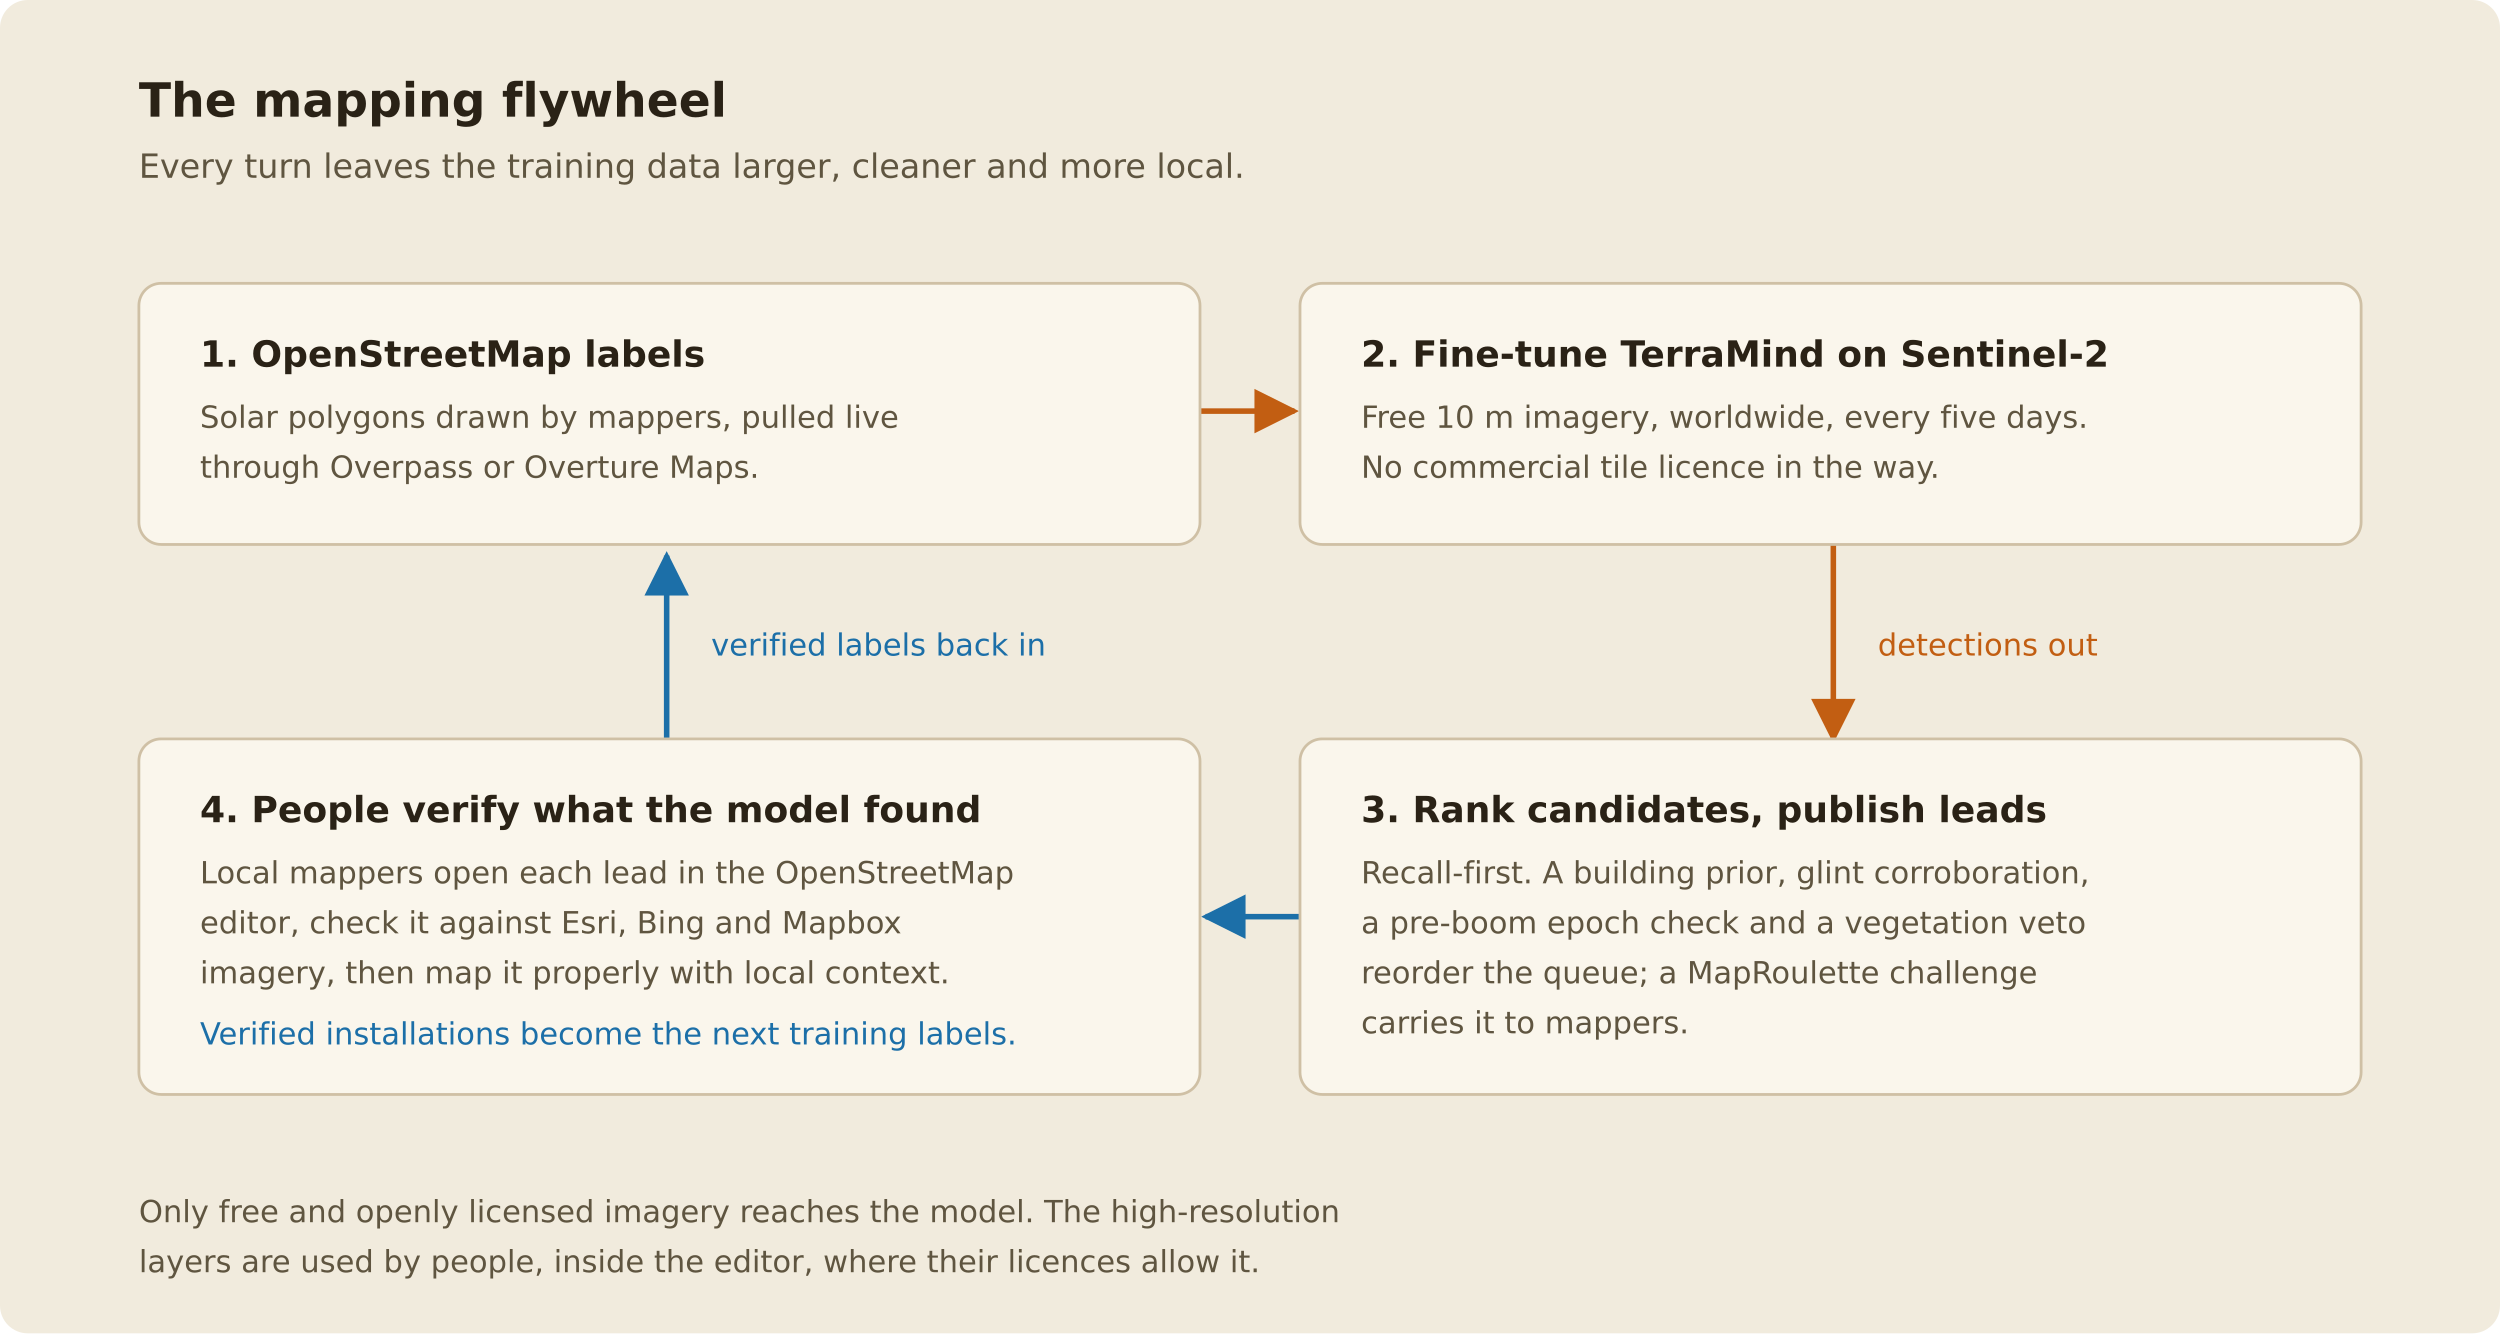
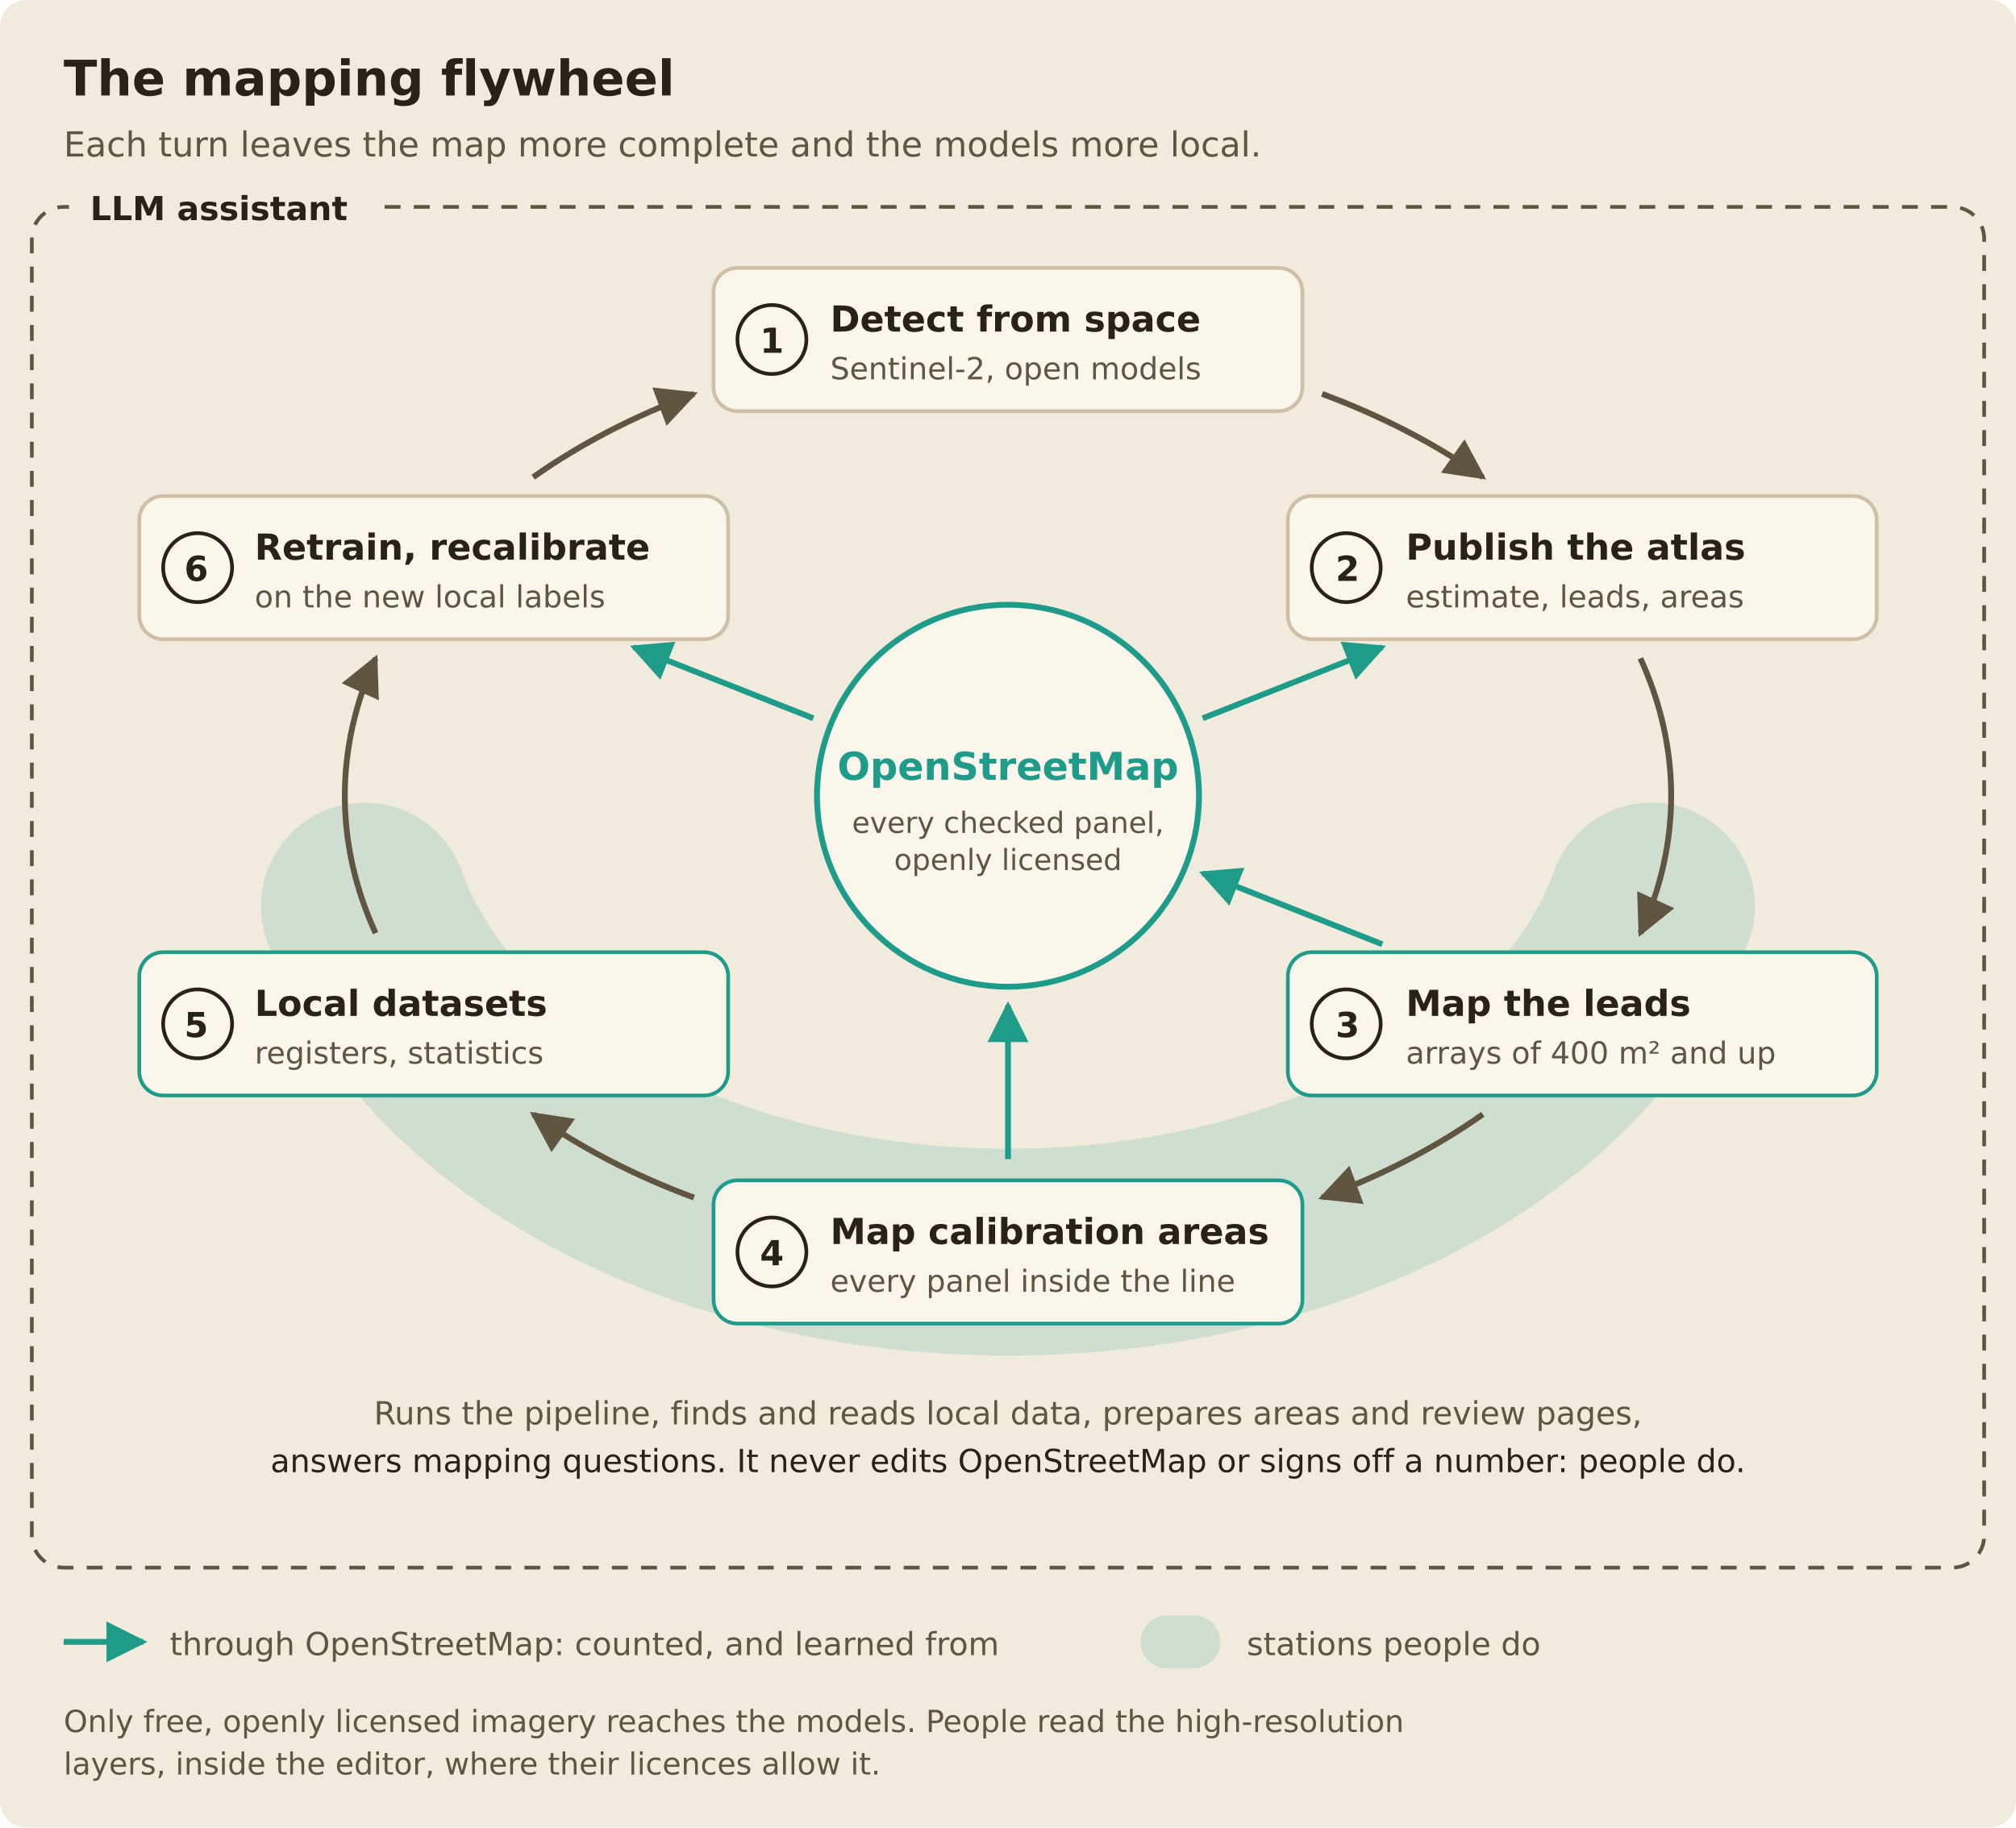
- <svg xmlns="http://www.w3.org/2000/svg" width="900" height="480" viewBox="0 0 900 480" font-family="DejaVu Sans, system-ui, sans-serif">
+ <svg xmlns="http://www.w3.org/2000/svg" width="760" height="689" viewBox="0 0 760 689" font-family="DejaVu Sans, system-ui, sans-serif">
  <defs>
-     <marker id="alight" viewBox="0 0 10 10" refX="9" refY="5" markerWidth="8" markerHeight="8" orient="auto-start-reverse">
+     <marker id="ah-5f5540-light" viewBox="0 0 10 10" refX="9" refY="5" markerWidth="7" markerHeight="7" orient="auto-start-reverse">
+       <path d="M0,0 L10,5 L0,10 z" fill="#5f5540" />
+     </marker>
+     <marker id="ah-c25e12-light" viewBox="0 0 10 10" refX="9" refY="5" markerWidth="7" markerHeight="7" orient="auto-start-reverse">
      <path d="M0,0 L10,5 L0,10 z" fill="#c25e12" />
    </marker>
-     <marker id="blight" viewBox="0 0 10 10" refX="9" refY="5" markerWidth="8" markerHeight="8" orient="auto-start-reverse">
+     <marker id="ah-1c6fa8-light" viewBox="0 0 10 10" refX="9" refY="5" markerWidth="7" markerHeight="7" orient="auto-start-reverse">
      <path d="M0,0 L10,5 L0,10 z" fill="#1c6fa8" />
    </marker>
+     <marker id="ah-1f9b8a-light" viewBox="0 0 10 10" refX="9" refY="5" markerWidth="7" markerHeight="7" orient="auto-start-reverse">
+       <path d="M0,0 L10,5 L0,10 z" fill="#1f9b8a" />
+     </marker>
  </defs>
-   <rect width="900" height="480" rx="10" fill="#f1ebdd" />
-   <text x="50" y="42" font-size="17" font-weight="600" fill="#2a2216">The mapping flywheel</text>
-   <text x="50" y="64" font-size="12" fill="#5f5540">Every turn leaves the training data larger, cleaner and more local.</text>
-   <g stroke="#c25e12" stroke-width="2" fill="none" marker-end="url(#alight)">
-     <path d="M432,148 H466" />
-     <path d="M660,196 V266" />
-   </g>
-   <g stroke="#1c6fa8" stroke-width="2" fill="none" marker-end="url(#blight)">
-     <path d="M468,330 H434" />
-     <path d="M240,266 V200" />
-   </g>
-   <rect x="50" y="102" width="382" height="94" rx="8" fill="#faf6ec" stroke="#cfc0a5" />
-   <text x="72" y="132" font-size="13" font-weight="600" fill="#2a2216">1. OpenStreetMap labels</text>
-   <text x="72" y="154" font-size="11" fill="#5f5540">Solar polygons drawn by mappers, pulled live</text>
-   <text x="72" y="172" font-size="11" fill="#5f5540">through Overpass or Overture Maps.</text>
-   <rect x="468" y="102" width="382" height="94" rx="8" fill="#faf6ec" stroke="#cfc0a5" />
-   <text x="490" y="132" font-size="13" font-weight="600" fill="#2a2216">2. Fine-tune TerraMind on Sentinel-2</text>
-   <text x="490" y="154" font-size="11" fill="#5f5540">Free 10 m imagery, worldwide, every five days.</text>
-   <text x="490" y="172" font-size="11" fill="#5f5540">No commercial tile licence in the way.</text>
-   <rect x="468" y="266" width="382" height="128" rx="8" fill="#faf6ec" stroke="#cfc0a5" />
-   <text x="490" y="296" font-size="13" font-weight="600" fill="#2a2216">3. Rank candidates, publish leads</text>
-   <text x="490" y="318" font-size="11" fill="#5f5540">Recall-first. A building prior, glint corroboration,</text>
-   <text x="490" y="336" font-size="11" fill="#5f5540">a pre-boom epoch check and a vegetation veto</text>
-   <text x="490" y="354" font-size="11" fill="#5f5540">reorder the queue; a MapRoulette challenge</text>
-   <text x="490" y="372" font-size="11" fill="#5f5540">carries it to mappers.</text>
-   <rect x="50" y="266" width="382" height="128" rx="8" fill="#faf6ec" stroke="#cfc0a5" />
-   <text x="72" y="296" font-size="13" font-weight="600" fill="#2a2216">4. People verify what the model found</text>
-   <text x="72" y="318" font-size="11" fill="#5f5540">Local mappers open each lead in the OpenStreetMap</text>
-   <text x="72" y="336" font-size="11" fill="#5f5540">editor, check it against Esri, Bing and Mapbox</text>
-   <text x="72" y="354" font-size="11" fill="#5f5540">imagery, then map it properly with local context.</text>
-   <text x="72" y="376" font-size="11" fill="#1c6fa8">Verified installations become the next training labels.</text>
-   <text x="676" y="236" font-size="11" fill="#c25e12">detections out</text>
-   <text x="256" y="236" font-size="11" fill="#1c6fa8">verified labels back in</text>
-   <text x="50" y="440" font-size="11" fill="#5f5540">Only free and openly licensed imagery reaches the model. The high-resolution</text>
-   <text x="50" y="458" font-size="11" fill="#5f5540">layers are used by people, inside the editor, where their licences allow it.</text>
+   <rect width="760" height="689" rx="10" fill="#f1ebdd" />
+   <text x="24" y="36" font-size="18.5" font-weight="600" fill="#2a2216">The mapping flywheel</text>
+   <text x="24" y="59" font-size="13" fill="#5f5540" text-anchor="start">Each turn leaves the map more complete and the models more local.</text>
+   <rect x="12" y="78" width="736" height="513" rx="12" fill="none" stroke="#5f5540" stroke-width="1.4" stroke-dasharray="6 5" />
+   <rect x="26" y="68" width="118" height="20" fill="#f1ebdd" />
+   <text x="34" y="83" font-size="12.5" fill="#2a2216" text-anchor="start" font-weight="600">LLM assistant</text>
+   <path d="M622.6,341.6 A250,172 0 0 1 137.4,341.6" fill="none" stroke="#1f9b8a" stroke-opacity="0.16" stroke-width="78" stroke-linecap="round" />
+   <path d="M498.4,148.5 A250,172 0 0 1 559.0,179.9" fill="none" stroke="#5f5540" stroke-width="2.2" marker-end="url(#ah-5f5540-light)" />
+   <path d="M618.4,248.2 A250,172 0 0 1 618.4,351.8" fill="none" stroke="#5f5540" stroke-width="2.2" marker-end="url(#ah-5f5540-light)" />
+   <path d="M559.0,420.1 A250,172 0 0 1 498.4,451.5" fill="none" stroke="#5f5540" stroke-width="2.2" marker-end="url(#ah-5f5540-light)" />
+   <path d="M261.6,451.5 A250,172 0 0 1 201.0,420.1" fill="none" stroke="#5f5540" stroke-width="2.2" marker-end="url(#ah-5f5540-light)" />
+   <path d="M141.6,351.8 A250,172 0 0 1 141.6,248.2" fill="none" stroke="#5f5540" stroke-width="2.2" marker-end="url(#ah-5f5540-light)" />
+   <path d="M201.0,179.9 A250,172 0 0 1 261.6,148.5" fill="none" stroke="#5f5540" stroke-width="2.2" marker-end="url(#ah-5f5540-light)" />
+   <path d="M521.1,356.0 L453.4,329.2" stroke="#1f9b8a" stroke-width="2.2" marker-end="url(#ah-1f9b8a-light)" />
+   <path d="M380.0,437.0 L380.0,379.0" stroke="#1f9b8a" stroke-width="2.2" marker-end="url(#ah-1f9b8a-light)" />
+   <path d="M306.6,270.8 L238.9,244.0" stroke="#1f9b8a" stroke-width="2.2" marker-end="url(#ah-1f9b8a-light)" />
+   <path d="M453.4,270.8 L521.1,244.0" stroke="#1f9b8a" stroke-width="2.2" marker-end="url(#ah-1f9b8a-light)" />
+   <circle cx="380" cy="300" r="72" fill="#faf6ec" stroke="#1f9b8a" stroke-width="2.2" />
+   <text x="380" y="294" font-size="14.5" fill="#1f9b8a" text-anchor="middle" font-weight="600">OpenStreetMap</text>
+   <text x="380" y="314" font-size="11" fill="#5f5540" text-anchor="middle">every checked panel,</text>
+   <text x="380" y="328" font-size="11" fill="#5f5540" text-anchor="middle">openly licensed</text>
+   <rect x="269.0" y="101.0" width="222" height="54" rx="9" fill="#faf6ec" stroke="#cfc0a5" stroke-width="1.4" />
+   <circle cx="291.0" cy="128.0" r="13" fill="none" stroke="#2a2216" stroke-width="1.4" />
+   <text x="291" y="133" font-size="13" fill="#2a2216" text-anchor="middle" font-weight="600">1</text>
+   <text x="313" y="125" font-size="13.5" fill="#2a2216" text-anchor="start" font-weight="600">Detect from space</text>
+   <text x="313" y="143" font-size="11.5" fill="#5f5540" text-anchor="start">Sentinel-2, open models</text>
+   <rect x="485.5" y="187.0" width="222" height="54" rx="9" fill="#faf6ec" stroke="#cfc0a5" stroke-width="1.4" />
+   <circle cx="507.5" cy="214.0" r="13" fill="none" stroke="#2a2216" stroke-width="1.4" />
+   <text x="508" y="219" font-size="13" fill="#2a2216" text-anchor="middle" font-weight="600">2</text>
+   <text x="530" y="211" font-size="13.5" fill="#2a2216" text-anchor="start" font-weight="600">Publish the atlas</text>
+   <text x="530" y="229" font-size="11.5" fill="#5f5540" text-anchor="start">estimate, leads, areas</text>
+   <rect x="485.5" y="359.0" width="222" height="54" rx="9" fill="#faf6ec" stroke="#1f9b8a" stroke-width="1.4" />
+   <circle cx="507.5" cy="386.0" r="13" fill="none" stroke="#2a2216" stroke-width="1.4" />
+   <text x="508" y="391" font-size="13" fill="#2a2216" text-anchor="middle" font-weight="600">3</text>
+   <text x="530" y="383" font-size="13.5" fill="#2a2216" text-anchor="start" font-weight="600">Map the leads</text>
+   <text x="530" y="401" font-size="11.5" fill="#5f5540" text-anchor="start">arrays of 400 m² and up</text>
+   <rect x="269.0" y="445.0" width="222" height="54" rx="9" fill="#faf6ec" stroke="#1f9b8a" stroke-width="1.4" />
+   <circle cx="291.0" cy="472.0" r="13" fill="none" stroke="#2a2216" stroke-width="1.4" />
+   <text x="291" y="477" font-size="13" fill="#2a2216" text-anchor="middle" font-weight="600">4</text>
+   <text x="313" y="469" font-size="13.5" fill="#2a2216" text-anchor="start" font-weight="600">Map calibration areas</text>
+   <text x="313" y="487" font-size="11.5" fill="#5f5540" text-anchor="start">every panel inside the line</text>
+   <rect x="52.5" y="359.0" width="222" height="54" rx="9" fill="#faf6ec" stroke="#1f9b8a" stroke-width="1.4" />
+   <circle cx="74.5" cy="386.0" r="13" fill="none" stroke="#2a2216" stroke-width="1.4" />
+   <text x="74" y="391" font-size="13" fill="#2a2216" text-anchor="middle" font-weight="600">5</text>
+   <text x="96" y="383" font-size="13.5" fill="#2a2216" text-anchor="start" font-weight="600">Local datasets</text>
+   <text x="96" y="401" font-size="11.5" fill="#5f5540" text-anchor="start">registers, statistics</text>
+   <rect x="52.5" y="187.0" width="222" height="54" rx="9" fill="#faf6ec" stroke="#cfc0a5" stroke-width="1.4" />
+   <circle cx="74.5" cy="214.0" r="13" fill="none" stroke="#2a2216" stroke-width="1.4" />
+   <text x="74" y="219" font-size="13" fill="#2a2216" text-anchor="middle" font-weight="600">6</text>
+   <text x="96" y="211" font-size="13.5" fill="#2a2216" text-anchor="start" font-weight="600">Retrain, recalibrate</text>
+   <text x="96" y="229" font-size="11.5" fill="#5f5540" text-anchor="start">on the new local labels</text>
+   <text x="380" y="537" font-size="12" fill="#5f5540" text-anchor="middle">Runs the pipeline, finds and reads local data, prepares areas and review pages,</text>
+   <text x="380" y="555" font-size="12" fill="#2a2216" text-anchor="middle">answers mapping questions. It never edits OpenStreetMap or signs off a number: people do.</text>
+   <path d="M24,619.0 H54" stroke="#1f9b8a" stroke-width="2.2" marker-end="url(#ah-1f9b8a-light)" />
+   <text x="64" y="624" font-size="12" fill="#5f5540" text-anchor="start">through OpenStreetMap: counted, and learned from</text>
+   <rect x="430" y="609.0" width="30" height="20" rx="10" fill="#1f9b8a" fill-opacity="0.16" />
+   <text x="470" y="624" font-size="12" fill="#5f5540" text-anchor="start">stations people do</text>
+   <text x="24" y="653" font-size="11.5" fill="#5f5540" text-anchor="start">Only free, openly licensed imagery reaches the models. People read the high-resolution</text>
+   <text x="24" y="669" font-size="11.5" fill="#5f5540" text-anchor="start">layers, inside the editor, where their licences allow it.</text>
</svg>
